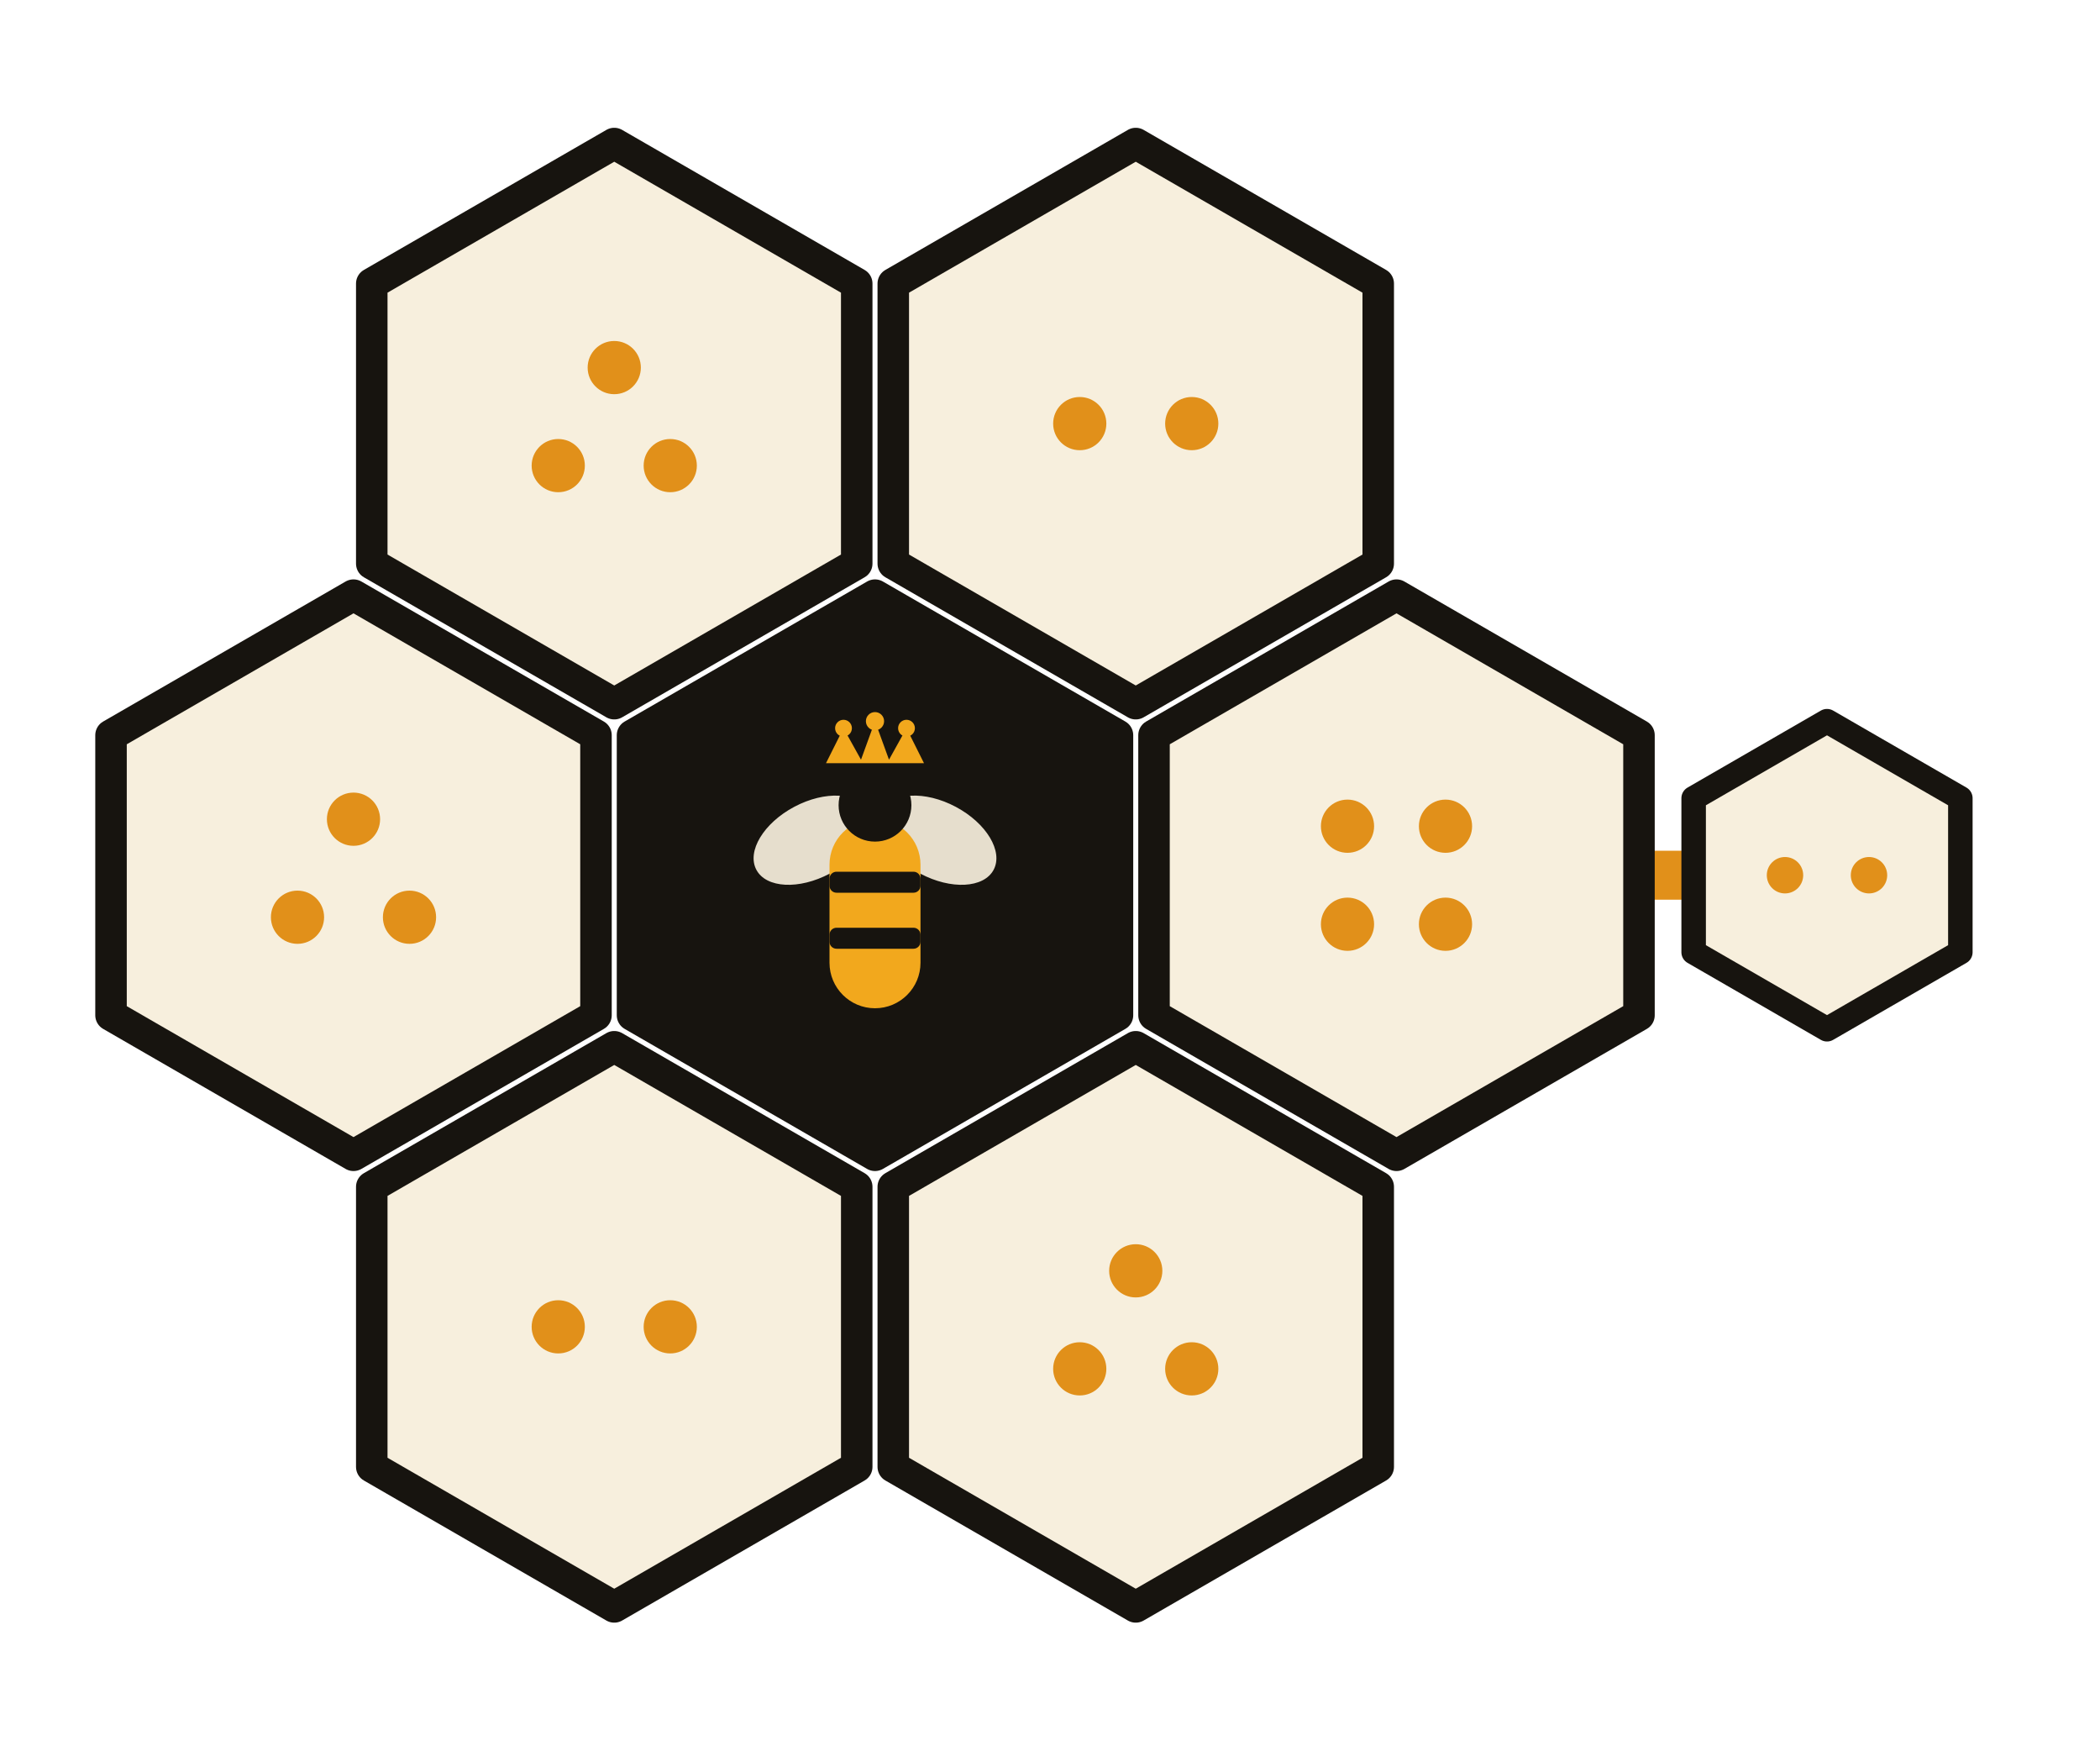
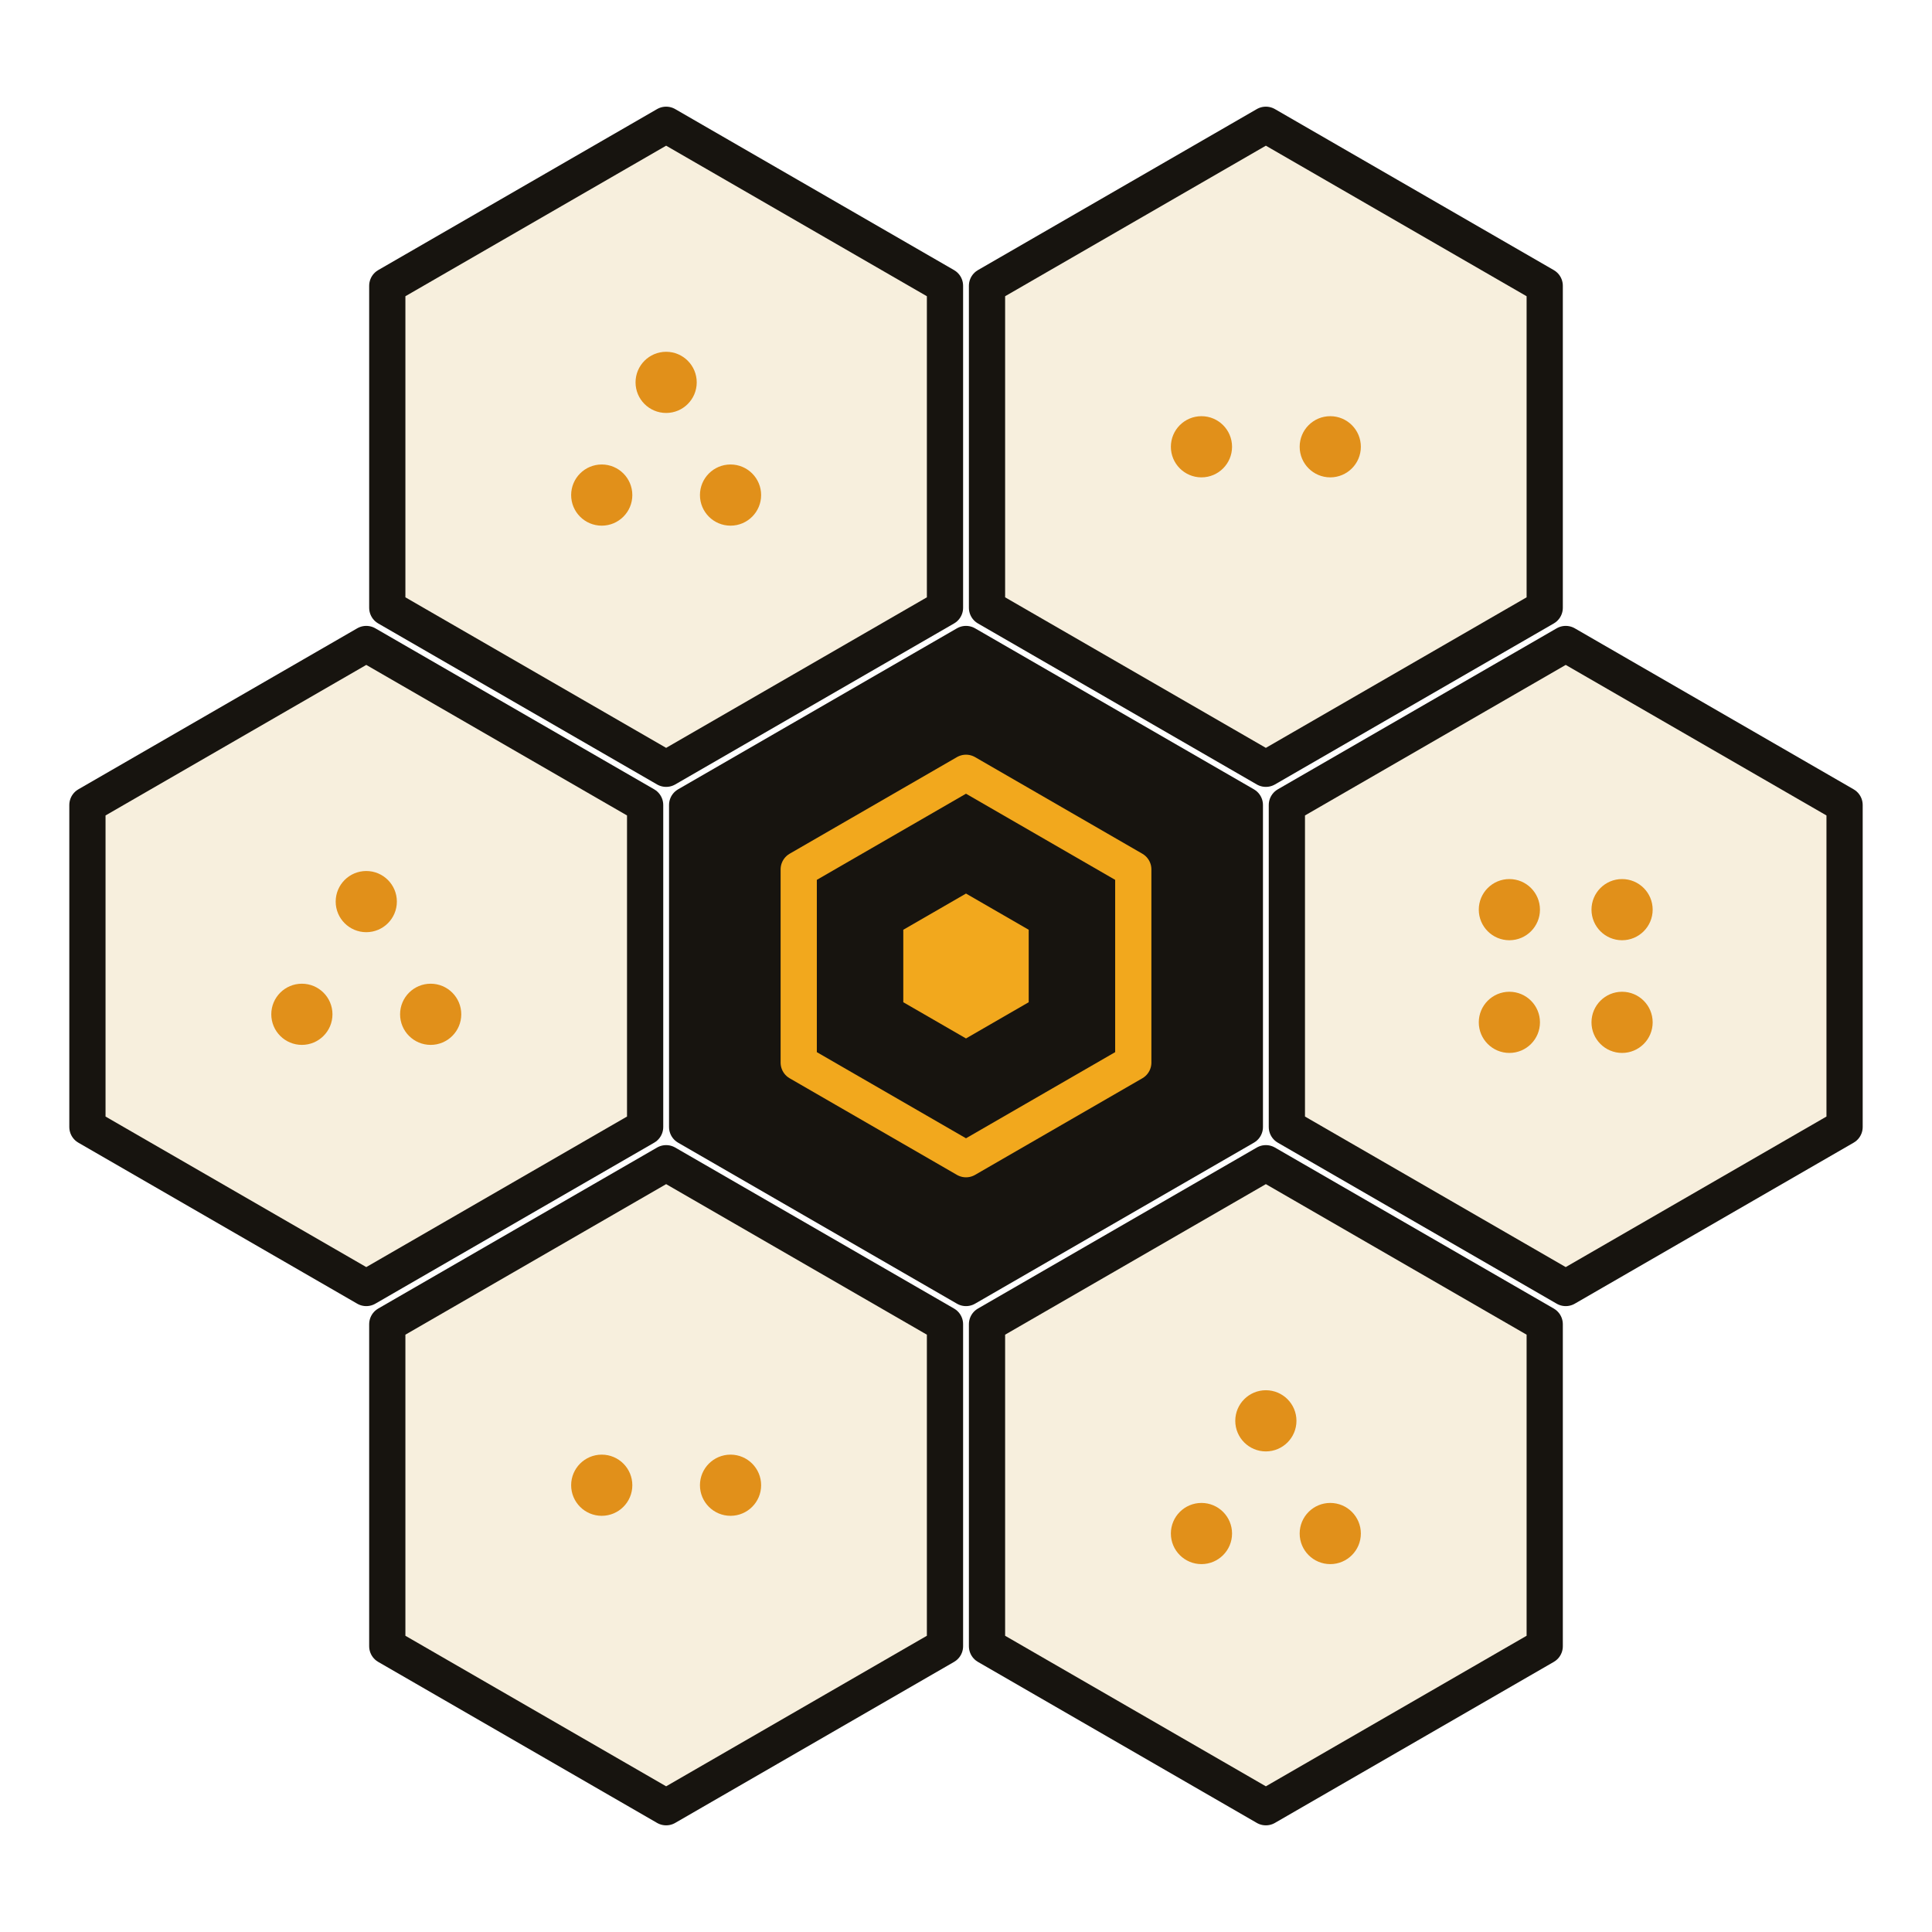
- <svg xmlns="http://www.w3.org/2000/svg" viewBox="0 0 300 250" role="img" aria-label="skills-hive">
-   <rect x="232.5" y="121.5" width="11" height="7" rx="3" fill="#E1901A" />
+ <svg xmlns="http://www.w3.org/2000/svg" viewBox="0 0 240 240" role="img" aria-label="skills-hive (Vignelli)">
  <g fill="#F7EFDD" stroke="#17140F" stroke-width="4.5" stroke-linejoin="round">
-     <polygon transform="translate(87.75,60.5)" points="34.64,20 0,40 -34.64,20 -34.64,-20 0,-40 34.64,-20" />
-     <polygon transform="translate(162.25,60.5)" points="34.64,20 0,40 -34.64,20 -34.64,-20 0,-40 34.64,-20" />
-     <polygon transform="translate(199.5,125)" points="34.64,20 0,40 -34.64,20 -34.64,-20 0,-40 34.64,-20" />
-     <polygon transform="translate(162.25,189.5)" points="34.64,20 0,40 -34.64,20 -34.64,-20 0,-40 34.64,-20" />
-     <polygon transform="translate(87.75,189.5)" points="34.64,20 0,40 -34.64,20 -34.64,-20 0,-40 34.64,-20" />
-     <polygon transform="translate(50.5,125)" points="34.64,20 0,40 -34.64,20 -34.64,-20 0,-40 34.64,-20" />
+     <polygon transform="translate(82.75,55.5)" points="34.64,20 0,40 -34.64,20 -34.64,-20 0,-40 34.64,-20" />
+     <polygon transform="translate(157.25,55.5)" points="34.64,20 0,40 -34.64,20 -34.64,-20 0,-40 34.64,-20" />
+     <polygon transform="translate(194.5,120)" points="34.64,20 0,40 -34.64,20 -34.64,-20 0,-40 34.64,-20" />
+     <polygon transform="translate(157.25,184.5)" points="34.64,20 0,40 -34.64,20 -34.64,-20 0,-40 34.64,-20" />
+     <polygon transform="translate(82.75,184.5)" points="34.64,20 0,40 -34.64,20 -34.64,-20 0,-40 34.64,-20" />
+     <polygon transform="translate(45.5,120)" points="34.64,20 0,40 -34.64,20 -34.64,-20 0,-40 34.64,-20" />
  </g>
-   <polygon transform="translate(261,125)" points="19.05,11 0,22 -19.05,11 -19.05,-11 0,-22 19.05,-11" fill="#F7EFDD" stroke="#17140F" stroke-width="3.5" stroke-linejoin="round" />
-   <polygon transform="translate(125,125)" points="34.64,20 0,40 -34.64,20 -34.64,-20 0,-40 34.64,-20" fill="#17140F" stroke="#17140F" stroke-width="4.5" stroke-linejoin="round" />
  <g fill="#E1901A">
-     <circle cx="87.75" cy="52.5" r="3.8" />
-     <circle cx="79.75" cy="66.5" r="3.8" />
-     <circle cx="95.75" cy="66.5" r="3.8" />
-     <circle cx="154.25" cy="60.5" r="3.8" />
-     <circle cx="170.25" cy="60.5" r="3.8" />
-     <circle cx="192.5" cy="118" r="3.8" />
-     <circle cx="206.5" cy="118" r="3.8" />
-     <circle cx="192.5" cy="132" r="3.8" />
-     <circle cx="206.5" cy="132" r="3.8" />
-     <circle cx="162.25" cy="181.5" r="3.8" />
-     <circle cx="154.25" cy="195.5" r="3.8" />
-     <circle cx="170.25" cy="195.5" r="3.8" />
-     <circle cx="79.75" cy="189.5" r="3.8" />
-     <circle cx="95.75" cy="189.5" r="3.8" />
-     <circle cx="50.5" cy="117" r="3.8" />
-     <circle cx="42.5" cy="131" r="3.8" />
-     <circle cx="58.5" cy="131" r="3.8" />
-     <circle cx="255" cy="125" r="2.6" />
-     <circle cx="267" cy="125" r="2.6" />
+     <circle cx="82.75" cy="47.5" r="3.8" />
+     <circle cx="74.75" cy="61.5" r="3.8" />
+     <circle cx="90.75" cy="61.5" r="3.8" />
+     <circle cx="149.25" cy="55.5" r="3.8" />
+     <circle cx="165.25" cy="55.5" r="3.8" />
+     <circle cx="187.5" cy="113" r="3.8" />
+     <circle cx="201.5" cy="113" r="3.8" />
+     <circle cx="187.5" cy="127" r="3.8" />
+     <circle cx="201.5" cy="127" r="3.8" />
+     <circle cx="157.25" cy="176.5" r="3.8" />
+     <circle cx="149.25" cy="190.5" r="3.8" />
+     <circle cx="165.25" cy="190.5" r="3.8" />
+     <circle cx="74.75" cy="184.5" r="3.8" />
+     <circle cx="90.75" cy="184.5" r="3.8" />
+     <circle cx="45.5" cy="112" r="3.8" />
+     <circle cx="37.5" cy="126" r="3.8" />
+     <circle cx="53.5" cy="126" r="3.8" />
  </g>
-   <g>
-     <ellipse cx="116" cy="120" rx="9" ry="5.4" fill="#F7EFDD" opacity="0.92" transform="rotate(-28 116 120)" />
-     <ellipse cx="134" cy="120" rx="9" ry="5.4" fill="#F7EFDD" opacity="0.92" transform="rotate(28 134 120)" />
-     <rect x="118.5" y="117" width="13" height="27" rx="6.5" fill="#F2A81D" />
-     <rect x="118.5" y="124.5" width="13" height="3" rx="1" fill="#17140F" />
-     <rect x="118.5" y="132.5" width="13" height="3" rx="1" fill="#17140F" />
-     <circle cx="125" cy="115" r="5.2" fill="#17140F" />
-     <path d="M118,109 L120.5,104 L123,108.5 L125,103 L127,108.5 L129.5,104 L132,109 Z" fill="#F2A81D" />
-     <circle cx="120.5" cy="104" r="1.2" fill="#F2A81D" />
-     <circle cx="125" cy="103" r="1.3" fill="#F2A81D" />
-     <circle cx="129.5" cy="104" r="1.2" fill="#F2A81D" />
-   </g>
+   <polygon transform="translate(120,120)" points="34.64,20 0,40 -34.64,20 -34.64,-20 0,-40 34.64,-20" fill="#17140F" stroke="#17140F" stroke-width="4.5" stroke-linejoin="round" />
+   <polygon transform="translate(120,120)" points="20.78,12 0,24 -20.78,12 -20.78,-12 0,-24 20.78,-12" fill="none" stroke="#F2A81D" stroke-width="4.5" stroke-linejoin="round" />
+   <polygon transform="translate(120,120)" points="7.79,4.5 0,9 -7.79,4.5 -7.79,-4.5 0,-9 7.79,-4.5" fill="#F2A81D" />
</svg>
